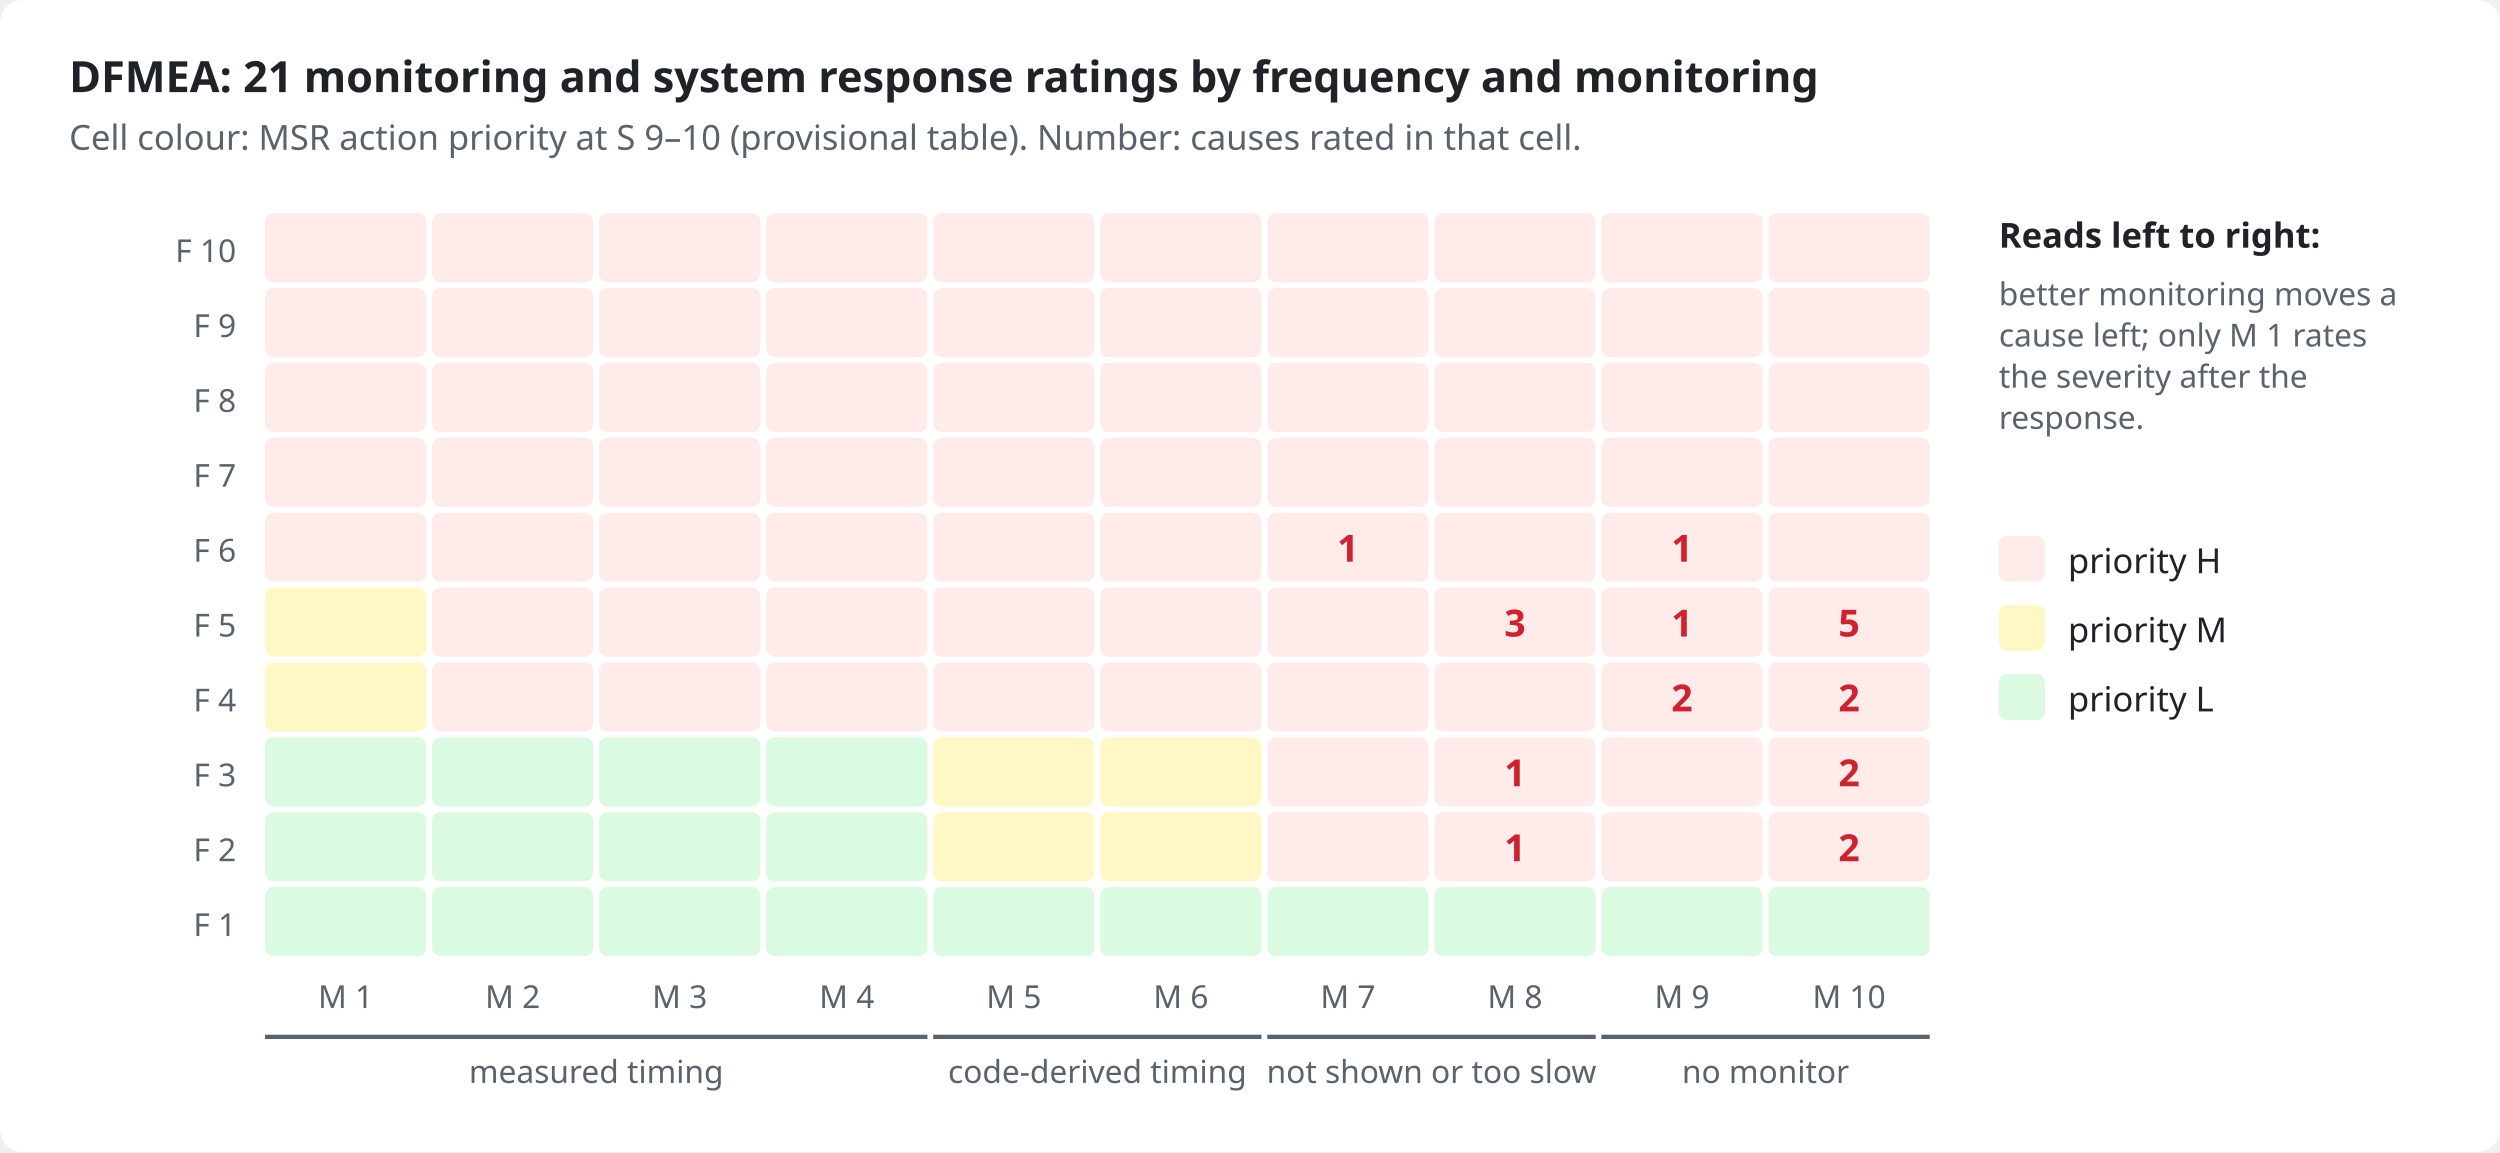
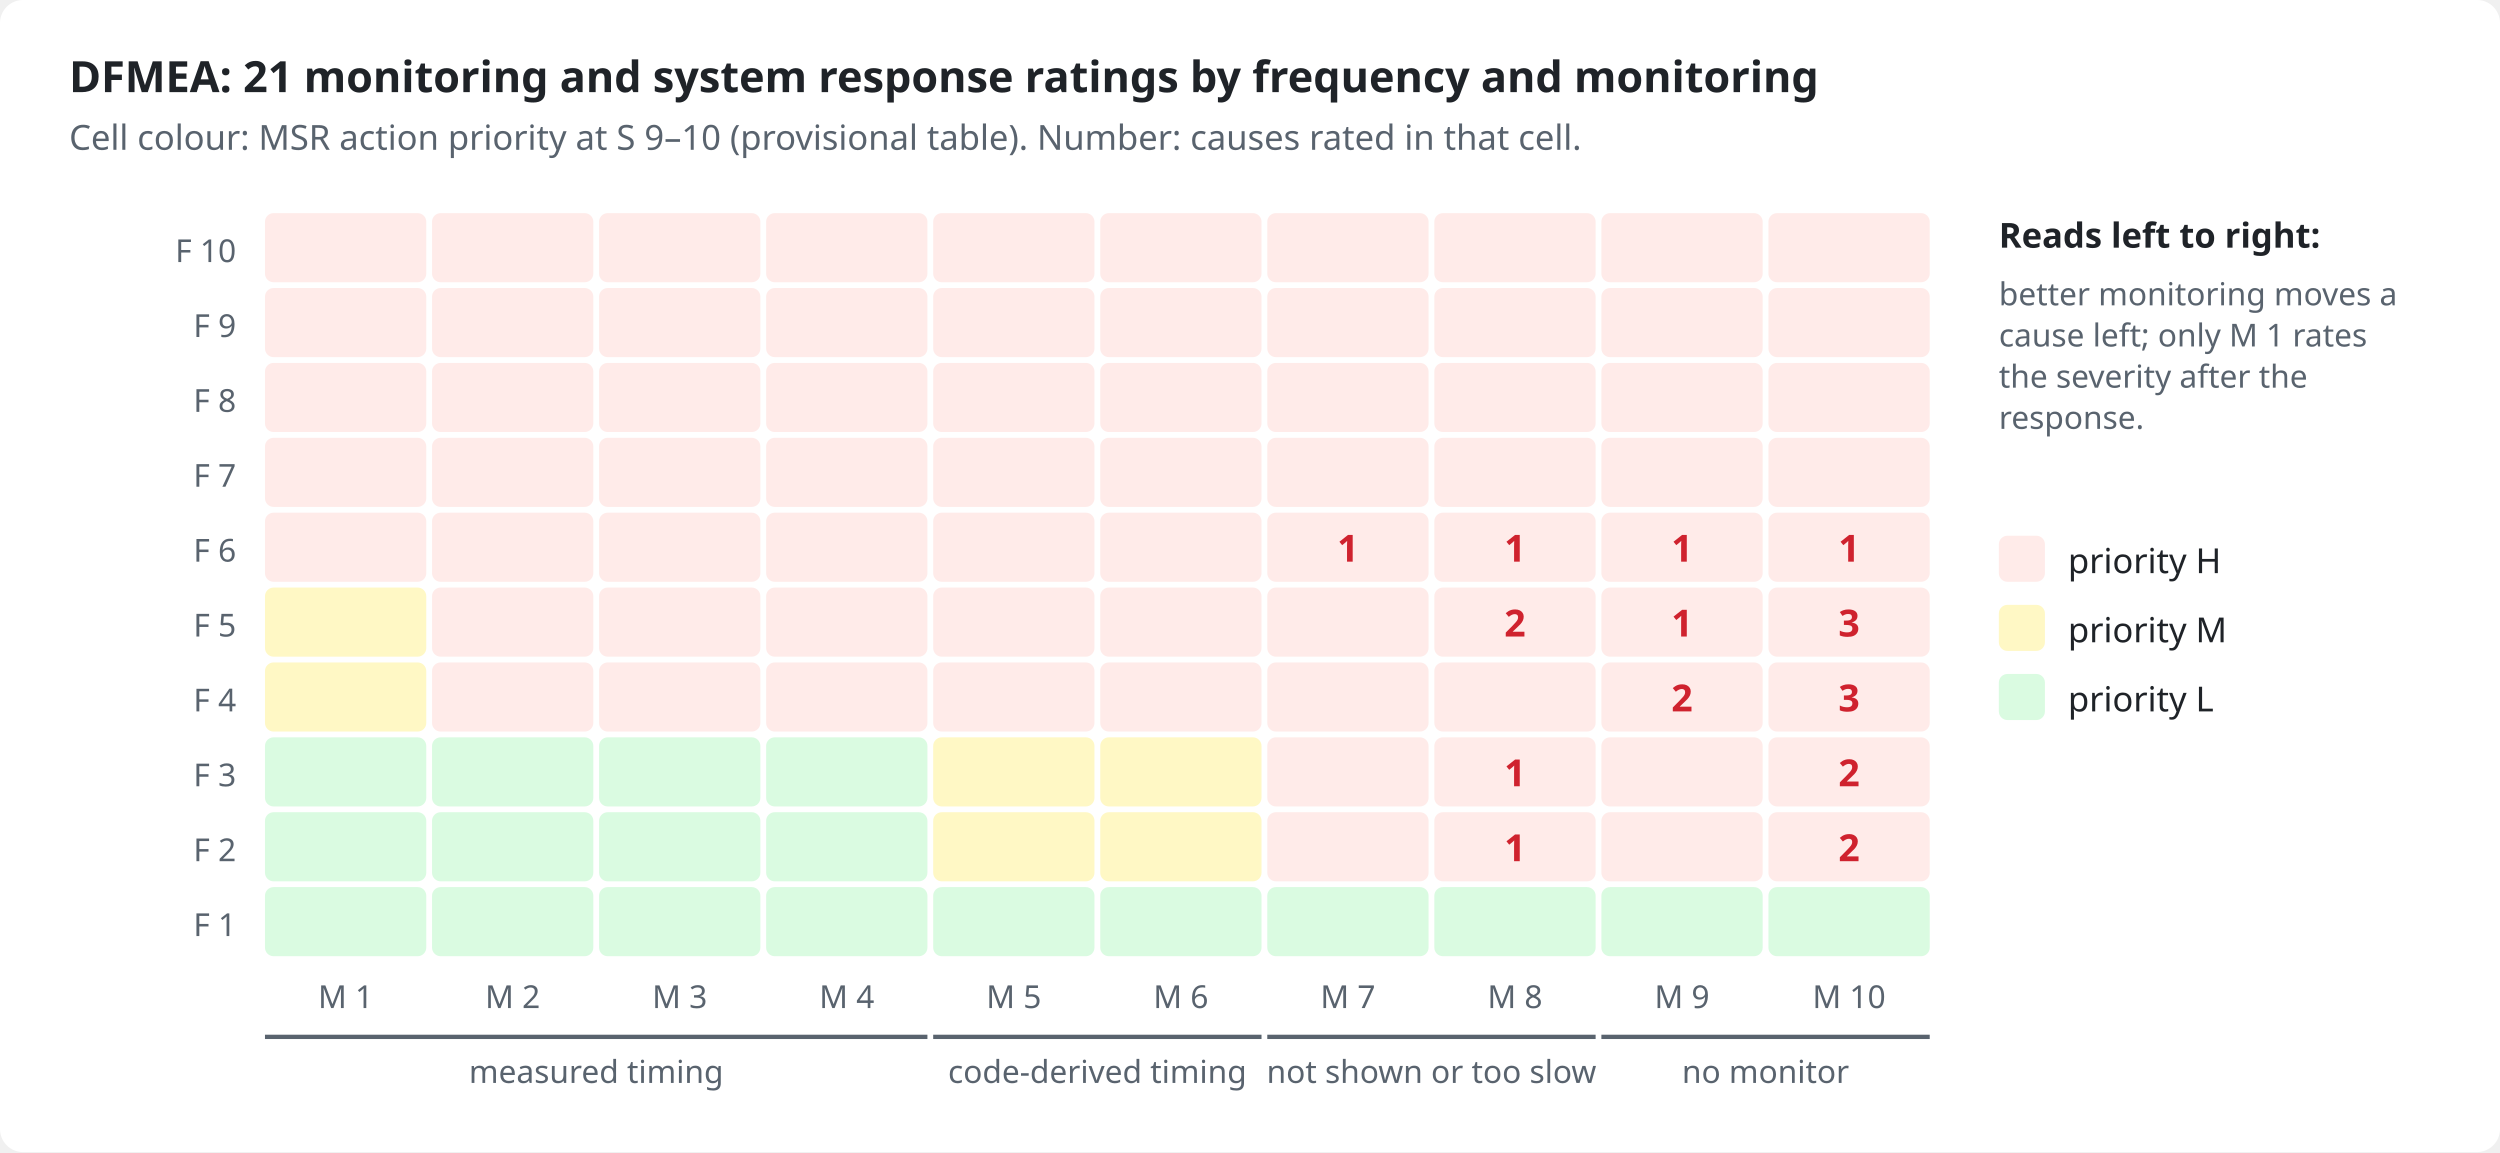
<svg xmlns="http://www.w3.org/2000/svg" viewBox="0 0 868 400" width="868" height="400" role="img">
  <style>
.bg{fill:#ffffff}.ink{fill:#1f2328}.mut{fill:#59636e}.acc{fill:#0969da}.surf{fill:#f6f8fa}.box{fill:#ffffff;stroke:#d1d9e0}
.in{fill:#ddf4ff;stroke:#54aeff}.out{fill:#f6f8fa;stroke:#d1d9e0}.bd{fill:none;stroke:#0969da;stroke-dasharray:6 4}.frame{fill:none;stroke:#d1d9e0}
.hS{fill:#ffebe9}.h{fill:#cf222e}.mS{fill:#fff8c5}.m{fill:#9a6700}.lS{fill:#dafbe1}.l{fill:#1a7f37}
.hB{fill:#ffebe9;stroke:#ff8182}.lB{fill:#dafbe1;stroke:#4ac26b}.nB{fill:#fbefff;stroke:#c297ff}.n{fill:#8250df}
.ln{stroke:#59636e;fill:none}.data{stroke:#0969da;fill:none}.energy{stroke:#bc4c00;fill:none;stroke-width:2.2}
.physical{stroke:#59636e;fill:none;stroke-dasharray:5 3}.material{stroke:#1a7f37;fill:none;stroke-dasharray:1.5 3}
.ah{fill:#59636e}.lbl{fill:#ffffff}.lane{fill:#f6f8fa}.laneT{fill:#59636e}
text{font-family:-apple-system,BlinkMacSystemFont,"Segoe UI","Noto Sans",Helvetica,Arial,sans-serif}
.mono{font-family:ui-monospace,SFMono-Regular,"SF Mono",Menlo,Consolas,monospace}
@media (prefers-color-scheme: dark){
.bg{fill:#0d1117}.ink{fill:#e6edf3}.mut{fill:#9198a1}.acc{fill:#4493f8}.surf{fill:#151b23}.box{fill:#0d1117;stroke:#3d444d}
.in{fill:#0c2d6b;stroke:#1f6feb}.out{fill:#151b23;stroke:#3d444d}.bd{stroke:#4493f8}.frame{stroke:#3d444d}
.hS{fill:#3c1618}.h{fill:#ff7b72}.mS{fill:#3a2a0c}.m{fill:#d29922}.lS{fill:#12261a}.l{fill:#3fb950}
.hB{fill:#3c1618;stroke:#da3633}.lB{fill:#12261a;stroke:#238636}.nB{fill:#271052;stroke:#8957e5}.n{fill:#ab7df8}
.ln{stroke:#9198a1}.data{stroke:#4493f8}.energy{stroke:#f0883e}.physical{stroke:#9198a1}.material{stroke:#3fb950}
.ah{fill:#9198a1}.lbl{fill:#0d1117}.lane{fill:#151b23}.laneT{fill:#9198a1}}
</style>
  <rect class="bg" x="0" y="0" width="868" height="400" rx="8" />
  <text x="24.0" y="32.0" class="ink" font-size="15" font-weight="600" text-anchor="start">DFMEA: 21 monitoring and system response ratings by frequency and monitoring</text>
  <text x="24.0" y="52.0" class="mut" font-size="12" text-anchor="start">Cell colour: MSR action priority at S 9–10 (provisional table). Number: causes rated in that cell.</text>
  <text x="82.0" y="91.0" class="mut" font-size="11" text-anchor="end">F 10</text>
  <rect x="92.0" y="74.0" width="56" height="24" rx="3" class="hS" />
  <rect x="150.0" y="74.0" width="56" height="24" rx="3" class="hS" />
  <rect x="208.0" y="74.0" width="56" height="24" rx="3" class="hS" />
  <rect x="266.0" y="74.0" width="56" height="24" rx="3" class="hS" />
  <rect x="324.0" y="74.0" width="56" height="24" rx="3" class="hS" />
  <rect x="382.0" y="74.0" width="56" height="24" rx="3" class="hS" />
  <rect x="440.0" y="74.0" width="56" height="24" rx="3" class="hS" />
  <rect x="498.0" y="74.0" width="56" height="24" rx="3" class="hS" />
  <rect x="556.0" y="74.0" width="56" height="24" rx="3" class="hS" />
  <rect x="614.0" y="74.0" width="56" height="24" rx="3" class="hS" />
  <text x="82.0" y="117.0" class="mut" font-size="11" text-anchor="end">F 9</text>
  <rect x="92.0" y="100.0" width="56" height="24" rx="3" class="hS" />
  <rect x="150.0" y="100.0" width="56" height="24" rx="3" class="hS" />
  <rect x="208.0" y="100.0" width="56" height="24" rx="3" class="hS" />
  <rect x="266.0" y="100.0" width="56" height="24" rx="3" class="hS" />
  <rect x="324.0" y="100.0" width="56" height="24" rx="3" class="hS" />
  <rect x="382.0" y="100.0" width="56" height="24" rx="3" class="hS" />
  <rect x="440.0" y="100.0" width="56" height="24" rx="3" class="hS" />
  <rect x="498.0" y="100.0" width="56" height="24" rx="3" class="hS" />
  <rect x="556.0" y="100.0" width="56" height="24" rx="3" class="hS" />
  <rect x="614.0" y="100.0" width="56" height="24" rx="3" class="hS" />
  <text x="82.0" y="143.0" class="mut" font-size="11" text-anchor="end">F 8</text>
  <rect x="92.0" y="126.0" width="56" height="24" rx="3" class="hS" />
  <rect x="150.0" y="126.0" width="56" height="24" rx="3" class="hS" />
  <rect x="208.0" y="126.0" width="56" height="24" rx="3" class="hS" />
  <rect x="266.0" y="126.0" width="56" height="24" rx="3" class="hS" />
  <rect x="324.0" y="126.0" width="56" height="24" rx="3" class="hS" />
  <rect x="382.0" y="126.0" width="56" height="24" rx="3" class="hS" />
  <rect x="440.0" y="126.0" width="56" height="24" rx="3" class="hS" />
  <rect x="498.0" y="126.0" width="56" height="24" rx="3" class="hS" />
  <rect x="556.0" y="126.0" width="56" height="24" rx="3" class="hS" />
  <rect x="614.0" y="126.0" width="56" height="24" rx="3" class="hS" />
  <text x="82.0" y="169.0" class="mut" font-size="11" text-anchor="end">F 7</text>
  <rect x="92.0" y="152.0" width="56" height="24" rx="3" class="hS" />
  <rect x="150.0" y="152.0" width="56" height="24" rx="3" class="hS" />
  <rect x="208.0" y="152.0" width="56" height="24" rx="3" class="hS" />
  <rect x="266.0" y="152.0" width="56" height="24" rx="3" class="hS" />
  <rect x="324.0" y="152.0" width="56" height="24" rx="3" class="hS" />
  <rect x="382.0" y="152.0" width="56" height="24" rx="3" class="hS" />
  <rect x="440.0" y="152.0" width="56" height="24" rx="3" class="hS" />
  <rect x="498.0" y="152.0" width="56" height="24" rx="3" class="hS" />
  <rect x="556.0" y="152.0" width="56" height="24" rx="3" class="hS" />
  <rect x="614.0" y="152.0" width="56" height="24" rx="3" class="hS" />
  <text x="82.0" y="195.0" class="mut" font-size="11" text-anchor="end">F 6</text>
  <rect x="92.0" y="178.0" width="56" height="24" rx="3" class="hS" />
  <rect x="150.0" y="178.0" width="56" height="24" rx="3" class="hS" />
  <rect x="208.0" y="178.0" width="56" height="24" rx="3" class="hS" />
  <rect x="266.0" y="178.0" width="56" height="24" rx="3" class="hS" />
  <rect x="324.0" y="178.0" width="56" height="24" rx="3" class="hS" />
  <rect x="382.0" y="178.0" width="56" height="24" rx="3" class="hS" />
  <rect x="440.0" y="178.0" width="56" height="24" rx="3" class="hS" />
  <text x="468.0" y="195.0" class="h" font-size="13" font-weight="700" text-anchor="middle">1</text>
  <rect x="498.0" y="178.0" width="56" height="24" rx="3" class="hS" />
+   <text x="526.0" y="195.0" class="h" font-size="13" font-weight="700" text-anchor="middle">1</text>
  <rect x="556.0" y="178.0" width="56" height="24" rx="3" class="hS" />
  <text x="584.0" y="195.0" class="h" font-size="13" font-weight="700" text-anchor="middle">1</text>
  <rect x="614.0" y="178.0" width="56" height="24" rx="3" class="hS" />
+   <text x="642.0" y="195.0" class="h" font-size="13" font-weight="700" text-anchor="middle">1</text>
  <text x="82.0" y="221.0" class="mut" font-size="11" text-anchor="end">F 5</text>
  <rect x="92.0" y="204.0" width="56" height="24" rx="3" class="mS" />
  <rect x="150.0" y="204.0" width="56" height="24" rx="3" class="hS" />
  <rect x="208.0" y="204.0" width="56" height="24" rx="3" class="hS" />
  <rect x="266.0" y="204.0" width="56" height="24" rx="3" class="hS" />
  <rect x="324.0" y="204.0" width="56" height="24" rx="3" class="hS" />
  <rect x="382.0" y="204.0" width="56" height="24" rx="3" class="hS" />
  <rect x="440.0" y="204.0" width="56" height="24" rx="3" class="hS" />
  <rect x="498.0" y="204.0" width="56" height="24" rx="3" class="hS" />
-   <text x="526.0" y="221.0" class="h" font-size="13" font-weight="700" text-anchor="middle">3</text>
+   <text x="526.0" y="221.0" class="h" font-size="13" font-weight="700" text-anchor="middle">2</text>
  <rect x="556.0" y="204.0" width="56" height="24" rx="3" class="hS" />
  <text x="584.0" y="221.0" class="h" font-size="13" font-weight="700" text-anchor="middle">1</text>
  <rect x="614.0" y="204.0" width="56" height="24" rx="3" class="hS" />
-   <text x="642.0" y="221.0" class="h" font-size="13" font-weight="700" text-anchor="middle">5</text>
+   <text x="642.0" y="221.0" class="h" font-size="13" font-weight="700" text-anchor="middle">3</text>
  <text x="82.0" y="247.0" class="mut" font-size="11" text-anchor="end">F 4</text>
  <rect x="92.0" y="230.0" width="56" height="24" rx="3" class="mS" />
  <rect x="150.0" y="230.0" width="56" height="24" rx="3" class="hS" />
  <rect x="208.0" y="230.0" width="56" height="24" rx="3" class="hS" />
  <rect x="266.0" y="230.0" width="56" height="24" rx="3" class="hS" />
  <rect x="324.0" y="230.0" width="56" height="24" rx="3" class="hS" />
  <rect x="382.0" y="230.0" width="56" height="24" rx="3" class="hS" />
  <rect x="440.0" y="230.0" width="56" height="24" rx="3" class="hS" />
  <rect x="498.0" y="230.0" width="56" height="24" rx="3" class="hS" />
  <rect x="556.0" y="230.0" width="56" height="24" rx="3" class="hS" />
  <text x="584.0" y="247.0" class="h" font-size="13" font-weight="700" text-anchor="middle">2</text>
  <rect x="614.0" y="230.0" width="56" height="24" rx="3" class="hS" />
-   <text x="642.0" y="247.0" class="h" font-size="13" font-weight="700" text-anchor="middle">2</text>
+   <text x="642.0" y="247.0" class="h" font-size="13" font-weight="700" text-anchor="middle">3</text>
  <text x="82.0" y="273.0" class="mut" font-size="11" text-anchor="end">F 3</text>
  <rect x="92.0" y="256.0" width="56" height="24" rx="3" class="lS" />
  <rect x="150.0" y="256.0" width="56" height="24" rx="3" class="lS" />
  <rect x="208.0" y="256.0" width="56" height="24" rx="3" class="lS" />
  <rect x="266.0" y="256.0" width="56" height="24" rx="3" class="lS" />
  <rect x="324.0" y="256.0" width="56" height="24" rx="3" class="mS" />
  <rect x="382.0" y="256.0" width="56" height="24" rx="3" class="mS" />
  <rect x="440.0" y="256.0" width="56" height="24" rx="3" class="hS" />
  <rect x="498.0" y="256.0" width="56" height="24" rx="3" class="hS" />
  <text x="526.0" y="273.0" class="h" font-size="13" font-weight="700" text-anchor="middle">1</text>
  <rect x="556.0" y="256.0" width="56" height="24" rx="3" class="hS" />
  <rect x="614.0" y="256.0" width="56" height="24" rx="3" class="hS" />
  <text x="642.0" y="273.0" class="h" font-size="13" font-weight="700" text-anchor="middle">2</text>
  <text x="82.0" y="299.0" class="mut" font-size="11" text-anchor="end">F 2</text>
  <rect x="92.0" y="282.0" width="56" height="24" rx="3" class="lS" />
  <rect x="150.0" y="282.0" width="56" height="24" rx="3" class="lS" />
  <rect x="208.0" y="282.0" width="56" height="24" rx="3" class="lS" />
  <rect x="266.0" y="282.0" width="56" height="24" rx="3" class="lS" />
  <rect x="324.0" y="282.0" width="56" height="24" rx="3" class="mS" />
  <rect x="382.0" y="282.0" width="56" height="24" rx="3" class="mS" />
  <rect x="440.0" y="282.0" width="56" height="24" rx="3" class="hS" />
  <rect x="498.0" y="282.0" width="56" height="24" rx="3" class="hS" />
  <text x="526.0" y="299.0" class="h" font-size="13" font-weight="700" text-anchor="middle">1</text>
  <rect x="556.0" y="282.0" width="56" height="24" rx="3" class="hS" />
  <rect x="614.0" y="282.0" width="56" height="24" rx="3" class="hS" />
  <text x="642.0" y="299.0" class="h" font-size="13" font-weight="700" text-anchor="middle">2</text>
  <text x="82.0" y="325.0" class="mut" font-size="11" text-anchor="end">F 1</text>
  <rect x="92.0" y="308.0" width="56" height="24" rx="3" class="lS" />
  <rect x="150.0" y="308.0" width="56" height="24" rx="3" class="lS" />
  <rect x="208.0" y="308.0" width="56" height="24" rx="3" class="lS" />
  <rect x="266.0" y="308.0" width="56" height="24" rx="3" class="lS" />
  <rect x="324.0" y="308.0" width="56" height="24" rx="3" class="lS" />
  <rect x="382.0" y="308.0" width="56" height="24" rx="3" class="lS" />
  <rect x="440.0" y="308.0" width="56" height="24" rx="3" class="lS" />
  <rect x="498.0" y="308.0" width="56" height="24" rx="3" class="lS" />
  <rect x="556.0" y="308.0" width="56" height="24" rx="3" class="lS" />
  <rect x="614.0" y="308.0" width="56" height="24" rx="3" class="lS" />
  <text x="120.0" y="350.0" class="mut" font-size="11" text-anchor="middle">M 1</text>
  <text x="178.0" y="350.0" class="mut" font-size="11" text-anchor="middle">M 2</text>
  <text x="236.0" y="350.0" class="mut" font-size="11" text-anchor="middle">M 3</text>
  <text x="294.0" y="350.0" class="mut" font-size="11" text-anchor="middle">M 4</text>
  <text x="352.0" y="350.0" class="mut" font-size="11" text-anchor="middle">M 5</text>
  <text x="410.0" y="350.0" class="mut" font-size="11" text-anchor="middle">M 6</text>
  <text x="468.0" y="350.0" class="mut" font-size="11" text-anchor="middle">M 7</text>
  <text x="526.0" y="350.0" class="mut" font-size="11" text-anchor="middle">M 8</text>
  <text x="584.0" y="350.0" class="mut" font-size="11" text-anchor="middle">M 9</text>
  <text x="642.0" y="350.0" class="mut" font-size="11" text-anchor="middle">M 10</text>
  <path d="M92.0 360 L322.0 360" class="ln" stroke-width="1.5" />
  <text x="207.0" y="376.0" class="mut" font-size="11" text-anchor="middle">measured timing</text>
  <path d="M324.0 360 L438.0 360" class="ln" stroke-width="1.5" />
  <text x="381.0" y="376.0" class="mut" font-size="11" text-anchor="middle">code-derived timing</text>
  <path d="M440.0 360 L554.0 360" class="ln" stroke-width="1.5" />
  <text x="497.0" y="376.0" class="mut" font-size="11" text-anchor="middle">not shown or too slow</text>
  <path d="M556.0 360 L670.0 360" class="ln" stroke-width="1.5" />
  <text x="613.0" y="376.0" class="mut" font-size="11" text-anchor="middle">no monitor</text>
  <text x="694.0" y="86.0" class="ink" font-size="12" font-weight="600" text-anchor="start">Reads left to right:</text>
  <text x="694.0" y="106.0" class="mut" font-size="11" text-anchor="start">better monitoring moves a</text>
  <text x="694.0" y="120.3" class="mut" font-size="11" text-anchor="start">cause left; only M 1 rates</text>
  <text x="694.0" y="134.6" class="mut" font-size="11" text-anchor="start">the severity after the</text>
  <text x="694.0" y="148.9" class="mut" font-size="11" text-anchor="start">response.</text>
  <rect x="694" y="186" width="16" height="16" rx="3" class="hS" />
  <text x="718.0" y="199.0" class="ink" font-size="12" text-anchor="start">priority H</text>
  <rect x="694" y="210" width="16" height="16" rx="3" class="mS" />
  <text x="718.0" y="223.0" class="ink" font-size="12" text-anchor="start">priority M</text>
  <rect x="694" y="234" width="16" height="16" rx="3" class="lS" />
  <text x="718.0" y="247.0" class="ink" font-size="12" text-anchor="start">priority L</text>
</svg>
